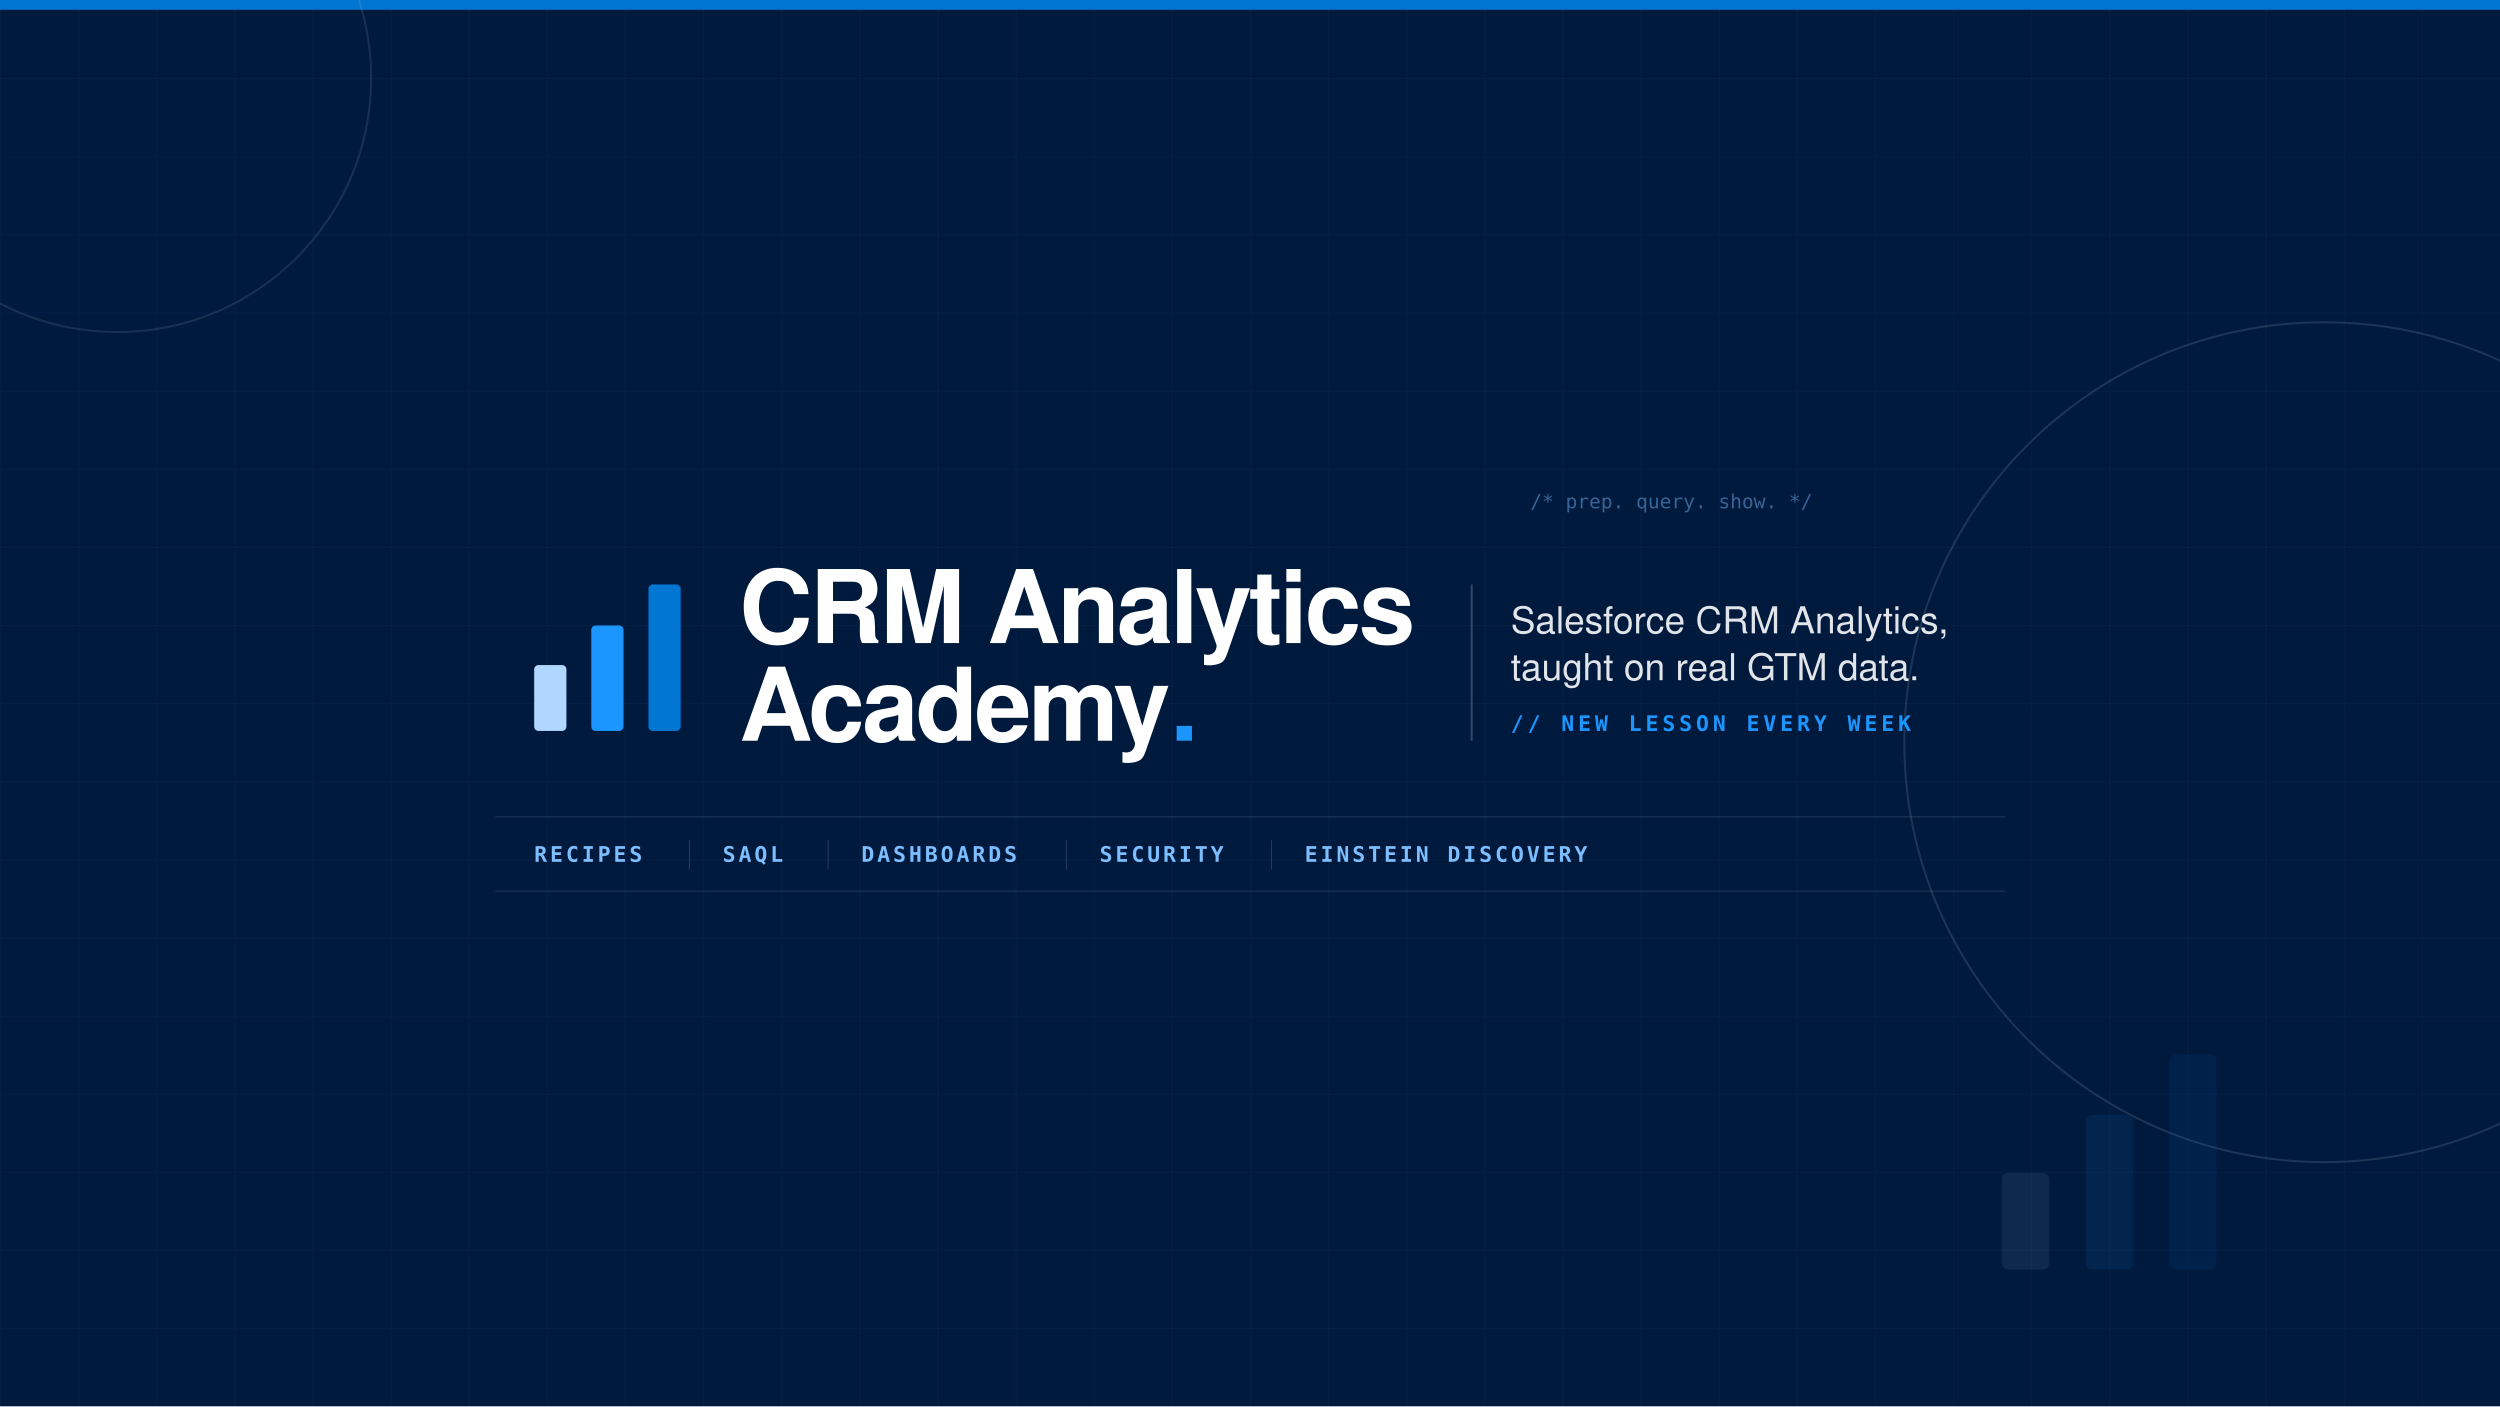
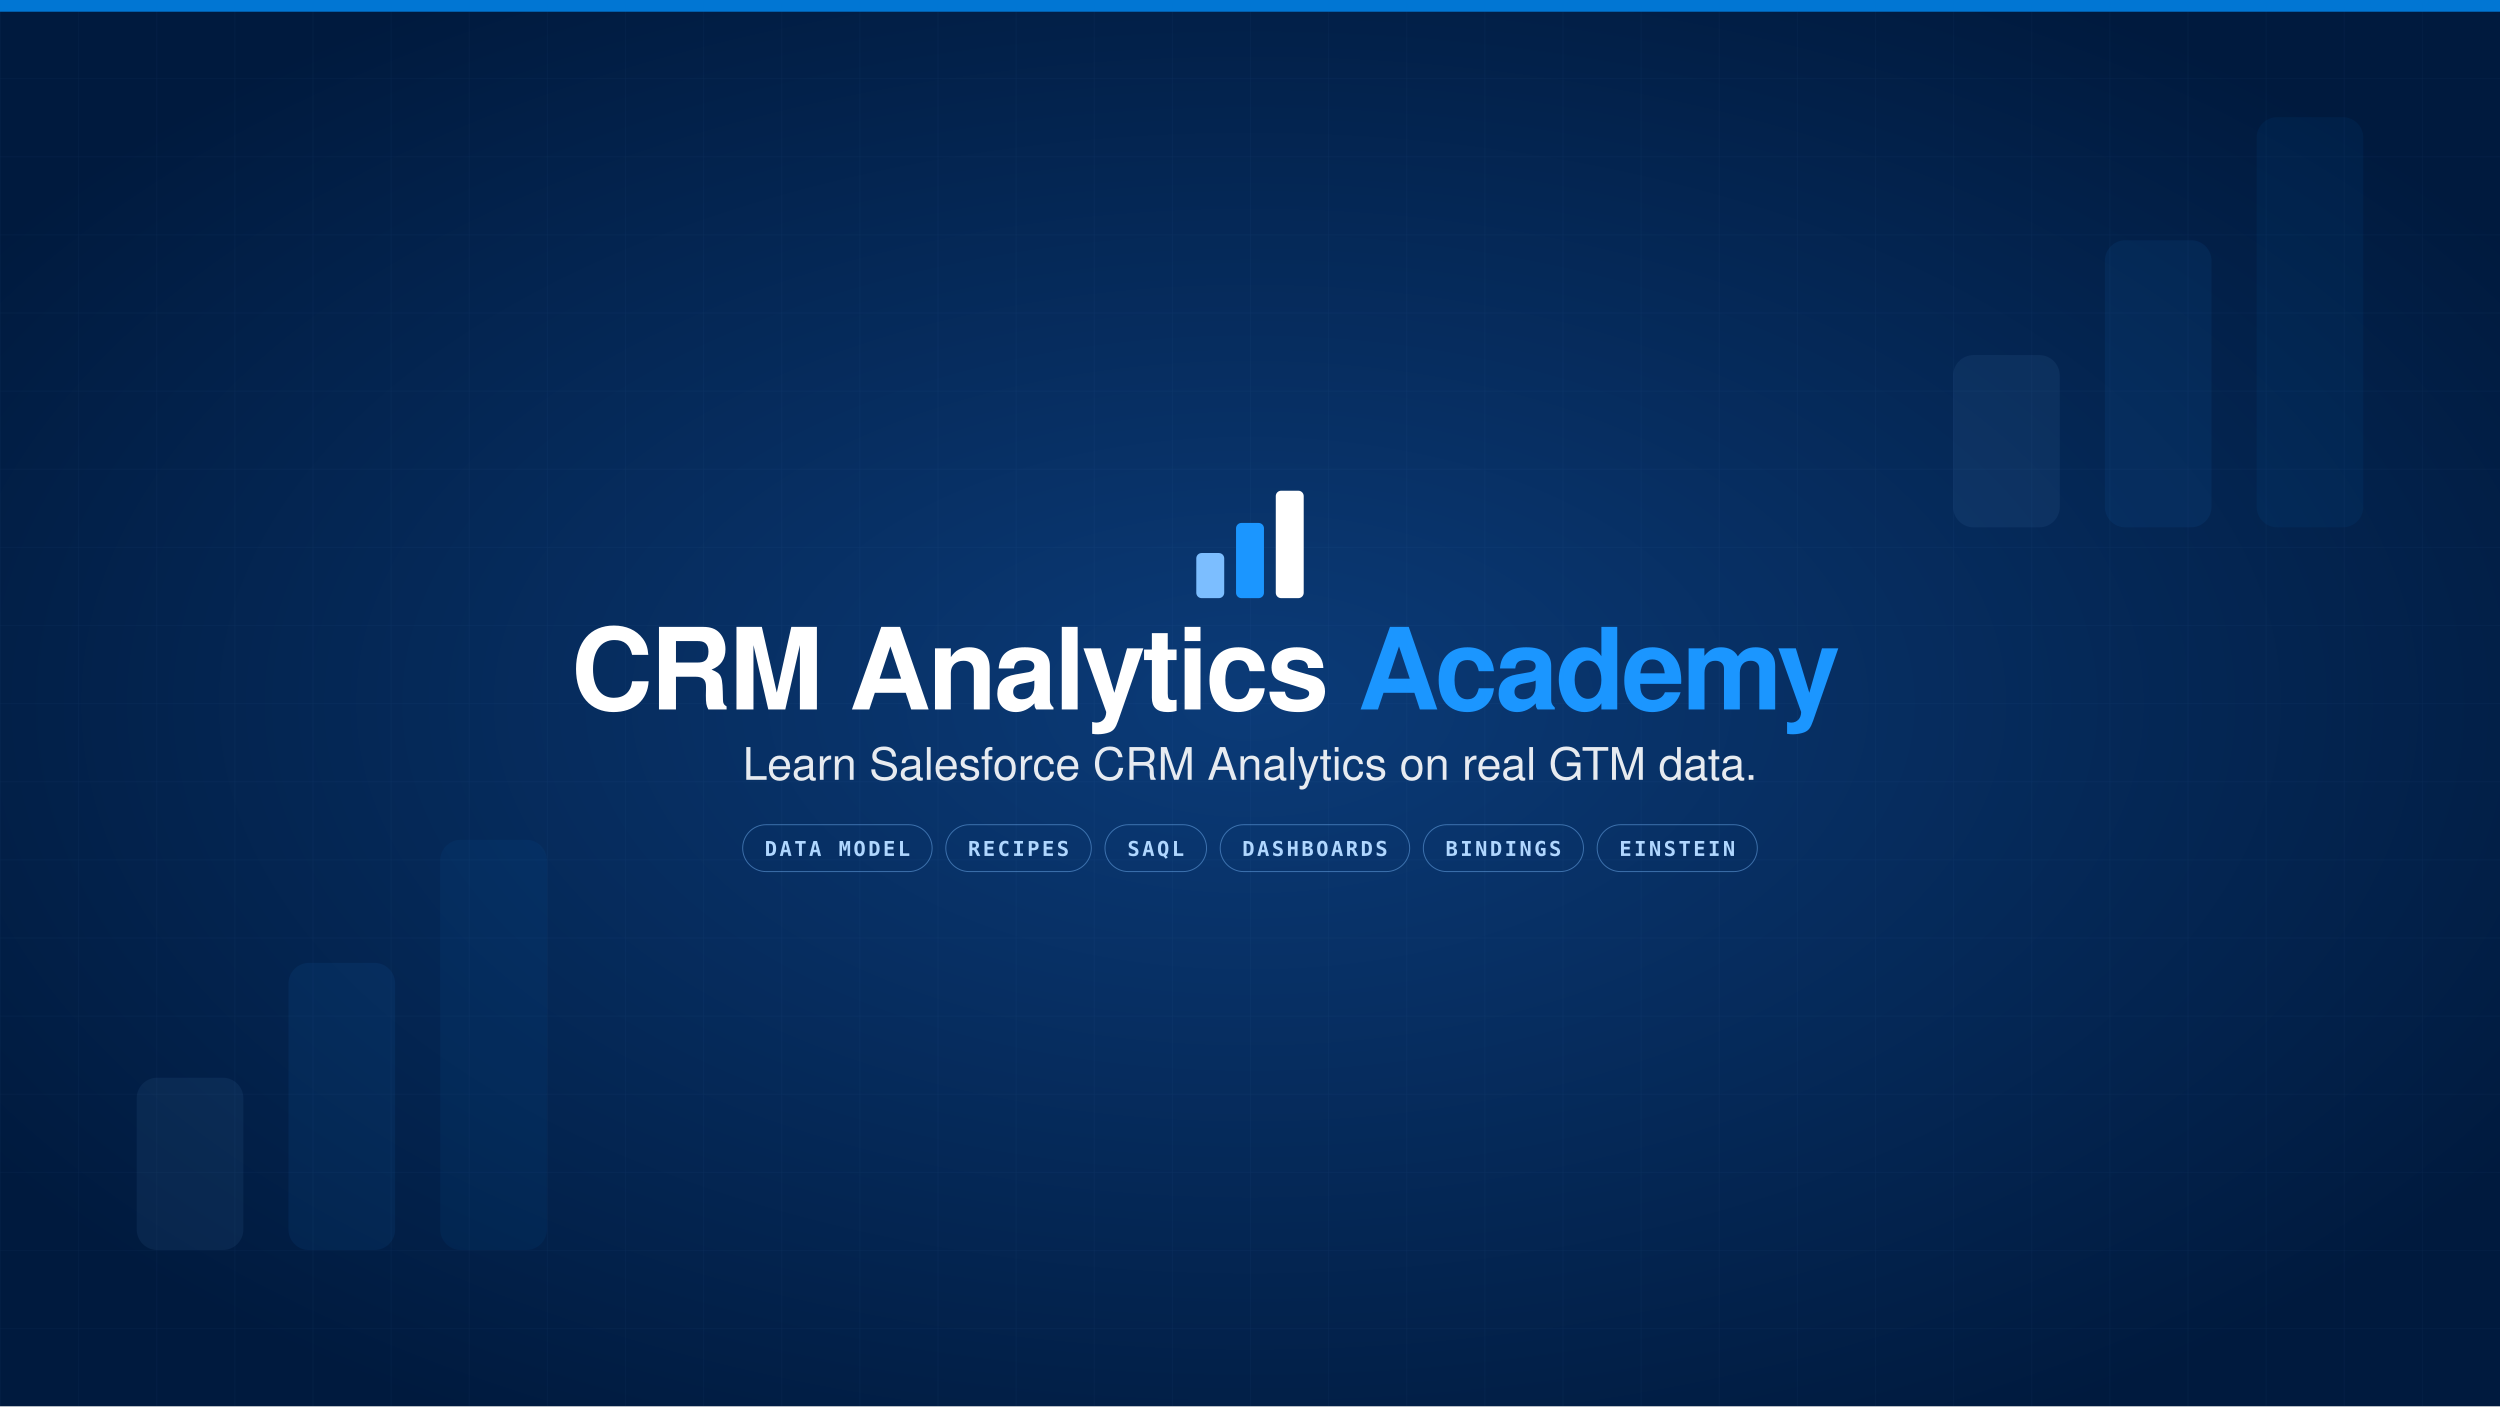
<svg xmlns="http://www.w3.org/2000/svg" width="2560" height="1440" viewBox="0 0 2560 1440">
-   <rect width="2560" height="1440" fill="#001A3E" />
+   <defs>
+     <radialGradient id="r" cx="50%" cy="50%" r="60%">
+       <stop offset="0" stop-color="#0B3B78" />
+       <stop offset="1" stop-color="#001A3E" />
+     </radialGradient>
+   </defs>
+   <rect width="2560" height="1440" fill="url(#r)" />
  <defs>
    <pattern id="g" width="80" height="80" patternUnits="userSpaceOnUse">
-       <path d="M 80 0 L 0 0 0 80" fill="none" stroke="rgb(124,190,255)" stroke-opacity="0.07" stroke-width="1" />
+       <path d="M 80 0 L 0 0 0 80" fill="none" stroke="rgb(124,190,255)" stroke-opacity="0.06" stroke-width="1" />
    </pattern>
  </defs>
  <rect width="2560" height="1440" fill="url(#g)" />
-   <rect width="2560" height="10" fill="#0176D3" />
-   <circle cx="2380" cy="760" r="430" fill="none" stroke="#FFFFFF" stroke-opacity=".12" stroke-width="2" />
-   <circle cx="120" cy="80" r="260" fill="none" stroke="#FFFFFF" stroke-opacity=".1" stroke-width="2" />
-   <g opacity=".08">
-     <rect x="2050" y="1201" width="48.4" height="99" rx="6.6" fill="#B0D7FF" />
-     <rect x="2135.8" y="1141.6" width="48.4" height="158.4" rx="6.6" fill="#1B96FF" />
-     <rect x="2221.6" y="1080" width="48.4" height="220" rx="6.6" fill="#0176D3" />
+   <rect width="2560" height="12" fill="#0176D3" />
+   <g opacity=".07">
+     <rect x="140" y="1103.6" width="109.2" height="176.4" rx="21" fill="#7CBEFF" />
+     <rect x="295.4" y="986" width="109.2" height="294" rx="21" fill="#1B96FF" />
+     <rect x="450.8" y="860" width="109.2" height="420" rx="21" fill="#0176D3" />
+     <rect x="2000" y="363.6" width="109.2" height="176.4" rx="21" fill="#7CBEFF" />
+     <rect x="2155.4" y="246" width="109.2" height="294" rx="21" fill="#1B96FF" />
+     <rect x="2310.8" y="120" width="109.2" height="420" rx="21" fill="#0176D3" />
  </g>
-   <text x="1567" y="520.5" font-family="'SF Mono', Menlo, Consolas, monospace" font-size="20" fill="#7CBEFF" fill-opacity=".45">/* prep. query. show. */</text>
  <g>
-     <rect x="547" y="681" width="33" height="67.5" rx="4.5" fill="#B0D7FF" />
-     <rect x="605.5" y="640.5" width="33" height="108" rx="4.5" fill="#1B96FF" />
-     <rect x="664" y="598.5" width="33" height="150" rx="4.5" fill="#0176D3" />
+     <rect x="1225" y="566.3" width="28.6" height="46.2" rx="5.5" fill="#7CBEFF" />
+     <rect x="1265.7" y="535.5" width="28.6" height="77" rx="5.5" fill="#1B96FF" />
+     <rect x="1306.4" y="502.5" width="28.6" height="110" rx="5.5" fill="#FFFFFF" />
  </g>
-   <text font-family="Switzer, Figtree, 'Helvetica Neue', Helvetica, Arial, sans-serif" font-weight="800" font-size="104" letter-spacing="-3" fill="#FFFFFF">
-     <tspan x="757" y="658.5">CRM Analytics</tspan>
-     <tspan x="757" y="758.5">Academy<tspan fill="#1B96FF">.</tspan>
-     </tspan>
+   <text x="1280" y="726.5" text-anchor="middle" font-family="Switzer, Figtree, 'Helvetica Neue', Helvetica, Arial, sans-serif" font-weight="800" font-size="116" letter-spacing="-3" fill="#FFFFFF" xml:space="preserve">CRM Analytics <tspan fill="#1B96FF">Academy</tspan>
  </text>
-   <line x1="1507" y1="598.5" x2="1507" y2="758.5" stroke="#FFFFFF" stroke-opacity=".2" stroke-width="2" />
-   <text font-family="Switzer, Figtree, 'Helvetica Neue', Helvetica, Arial, sans-serif" font-size="38" fill="#FFFFFF" fill-opacity=".88">
-     <tspan x="1547" y="648.5">Salesforce CRM Analytics,</tspan>
-     <tspan x="1547" y="696.5">taught on real GTM data.</tspan>
-   </text>
-   <text x="1547" y="748.5" font-family="'SF Mono', Menlo, Consolas, monospace" font-size="22" font-weight="700" letter-spacing="4" fill="#1B96FF">// NEW LESSON EVERY WEEK</text>
-   <line x1="507" y1="836.5" x2="2053" y2="836.5" stroke="#FFFFFF" stroke-opacity=".14" />
-   <line x1="507" y1="912.5" x2="2053" y2="912.5" stroke="#FFFFFF" stroke-opacity=".14" />
-   <text x="547" y="882.5" font-family="'SF Mono', Menlo, Consolas, monospace" font-size="22" font-weight="600" letter-spacing="3" fill="#7CBEFF">RECIPES</text>
-   <line x1="706" y1="860.5" x2="706" y2="890.5" stroke="#FFFFFF" stroke-opacity=".15" />
-   <text x="740" y="882.5" font-family="'SF Mono', Menlo, Consolas, monospace" font-size="22" font-weight="600" letter-spacing="3" fill="#7CBEFF">SAQL</text>
-   <line x1="848" y1="860.5" x2="848" y2="890.5" stroke="#FFFFFF" stroke-opacity=".15" />
-   <text x="882" y="882.5" font-family="'SF Mono', Menlo, Consolas, monospace" font-size="22" font-weight="600" letter-spacing="3" fill="#7CBEFF">DASHBOARDS</text>
-   <line x1="1092" y1="860.5" x2="1092" y2="890.5" stroke="#FFFFFF" stroke-opacity=".15" />
-   <text x="1126" y="882.5" font-family="'SF Mono', Menlo, Consolas, monospace" font-size="22" font-weight="600" letter-spacing="3" fill="#7CBEFF">SECURITY</text>
-   <line x1="1302" y1="860.5" x2="1302" y2="890.5" stroke="#FFFFFF" stroke-opacity=".15" />
-   <text x="1336" y="882.5" font-family="'SF Mono', Menlo, Consolas, monospace" font-size="22" font-weight="600" letter-spacing="3" fill="#7CBEFF">EINSTEIN DISCOVERY</text>
+   <text x="1280" y="798.5" text-anchor="middle" font-family="Switzer, Figtree, 'Helvetica Neue', Helvetica, Arial, sans-serif" font-size="46" font-weight="500" fill="#FFFFFF" fill-opacity=".9">Learn Salesforce CRM Analytics on real GTM data.</text>
+   <rect x="760.5" y="844.5" width="194" height="48" rx="24" fill="none" stroke="#7CBEFF" stroke-opacity=".45" />
+   <text x="857.5" y="876.5" text-anchor="middle" font-family="'SF Mono', Menlo, Consolas, monospace" font-size="21" font-weight="700" letter-spacing="2.5" fill="#B0D7FF">DATA MODEL</text>
+   <rect x="968.5" y="844.5" width="149" height="48" rx="24" fill="none" stroke="#7CBEFF" stroke-opacity=".45" />
+   <text x="1043" y="876.5" text-anchor="middle" font-family="'SF Mono', Menlo, Consolas, monospace" font-size="21" font-weight="700" letter-spacing="2.5" fill="#B0D7FF">RECIPES</text>
+   <rect x="1131.5" y="844.5" width="104" height="48" rx="24" fill="none" stroke="#7CBEFF" stroke-opacity=".45" />
+   <text x="1183.5" y="876.5" text-anchor="middle" font-family="'SF Mono', Menlo, Consolas, monospace" font-size="21" font-weight="700" letter-spacing="2.5" fill="#B0D7FF">SAQL</text>
+   <rect x="1249.5" y="844.5" width="194" height="48" rx="24" fill="none" stroke="#7CBEFF" stroke-opacity=".45" />
+   <text x="1346.5" y="876.5" text-anchor="middle" font-family="'SF Mono', Menlo, Consolas, monospace" font-size="21" font-weight="700" letter-spacing="2.5" fill="#B0D7FF">DASHBOARDS</text>
+   <rect x="1457.5" y="844.5" width="164" height="48" rx="24" fill="none" stroke="#7CBEFF" stroke-opacity=".45" />
+   <text x="1539.5" y="876.5" text-anchor="middle" font-family="'SF Mono', Menlo, Consolas, monospace" font-size="21" font-weight="700" letter-spacing="2.5" fill="#B0D7FF">BINDINGS</text>
+   <rect x="1635.5" y="844.5" width="164" height="48" rx="24" fill="none" stroke="#7CBEFF" stroke-opacity=".45" />
+   <text x="1717.5" y="876.5" text-anchor="middle" font-family="'SF Mono', Menlo, Consolas, monospace" font-size="21" font-weight="700" letter-spacing="2.5" fill="#B0D7FF">EINSTEIN</text>
</svg>
